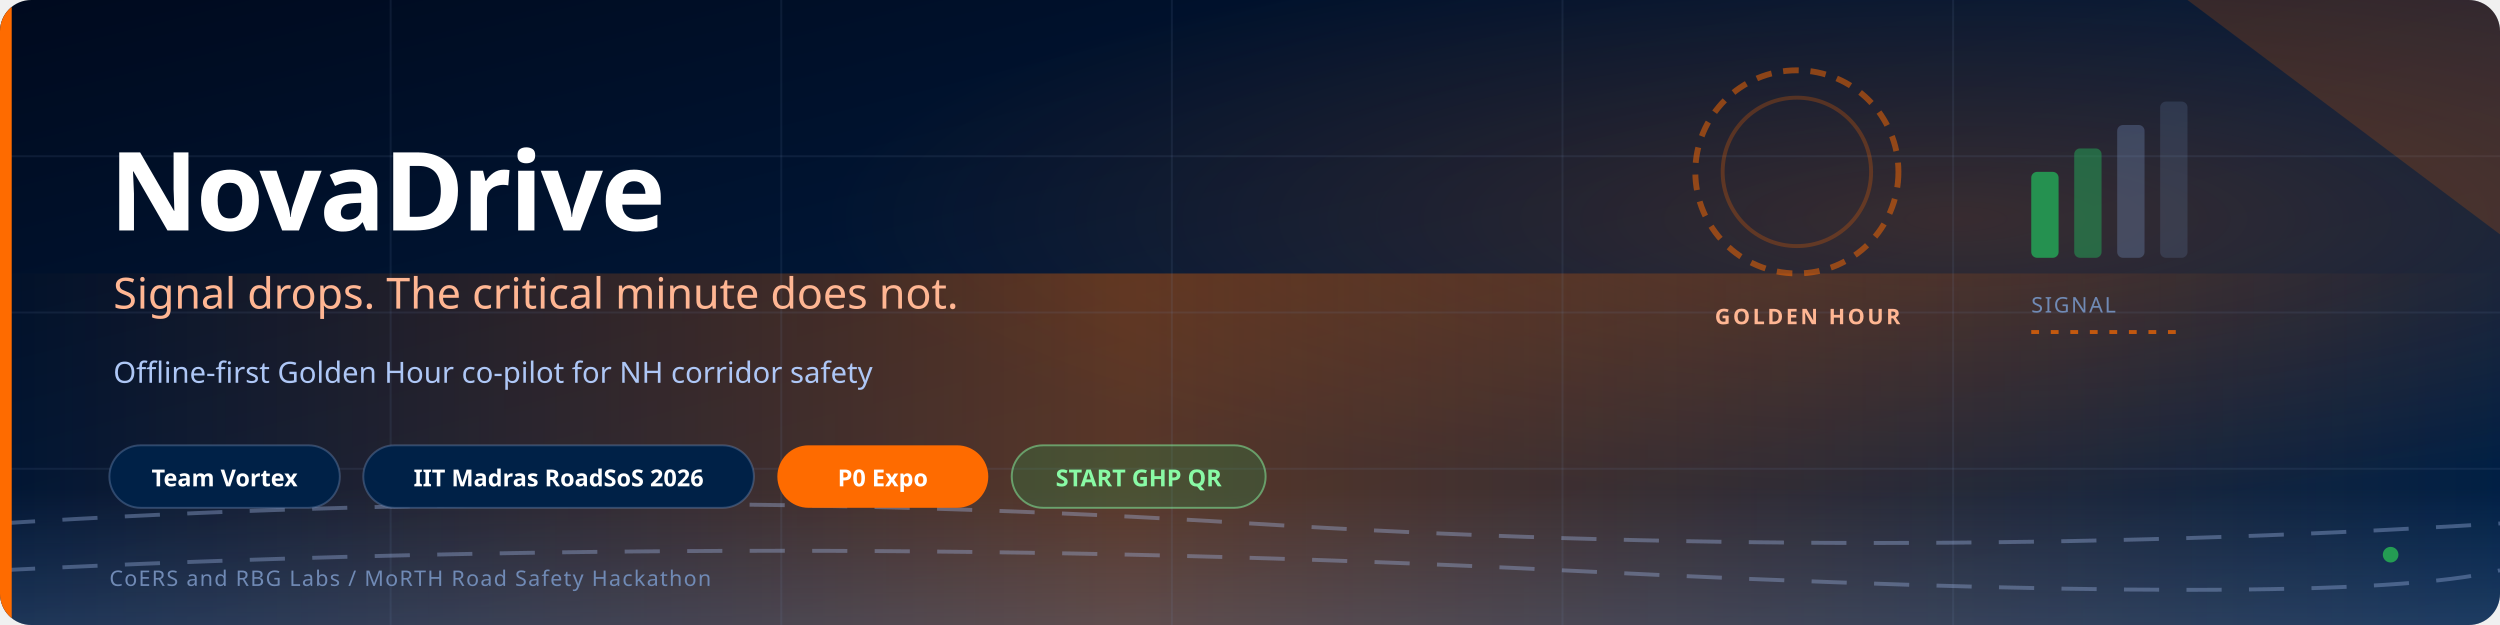
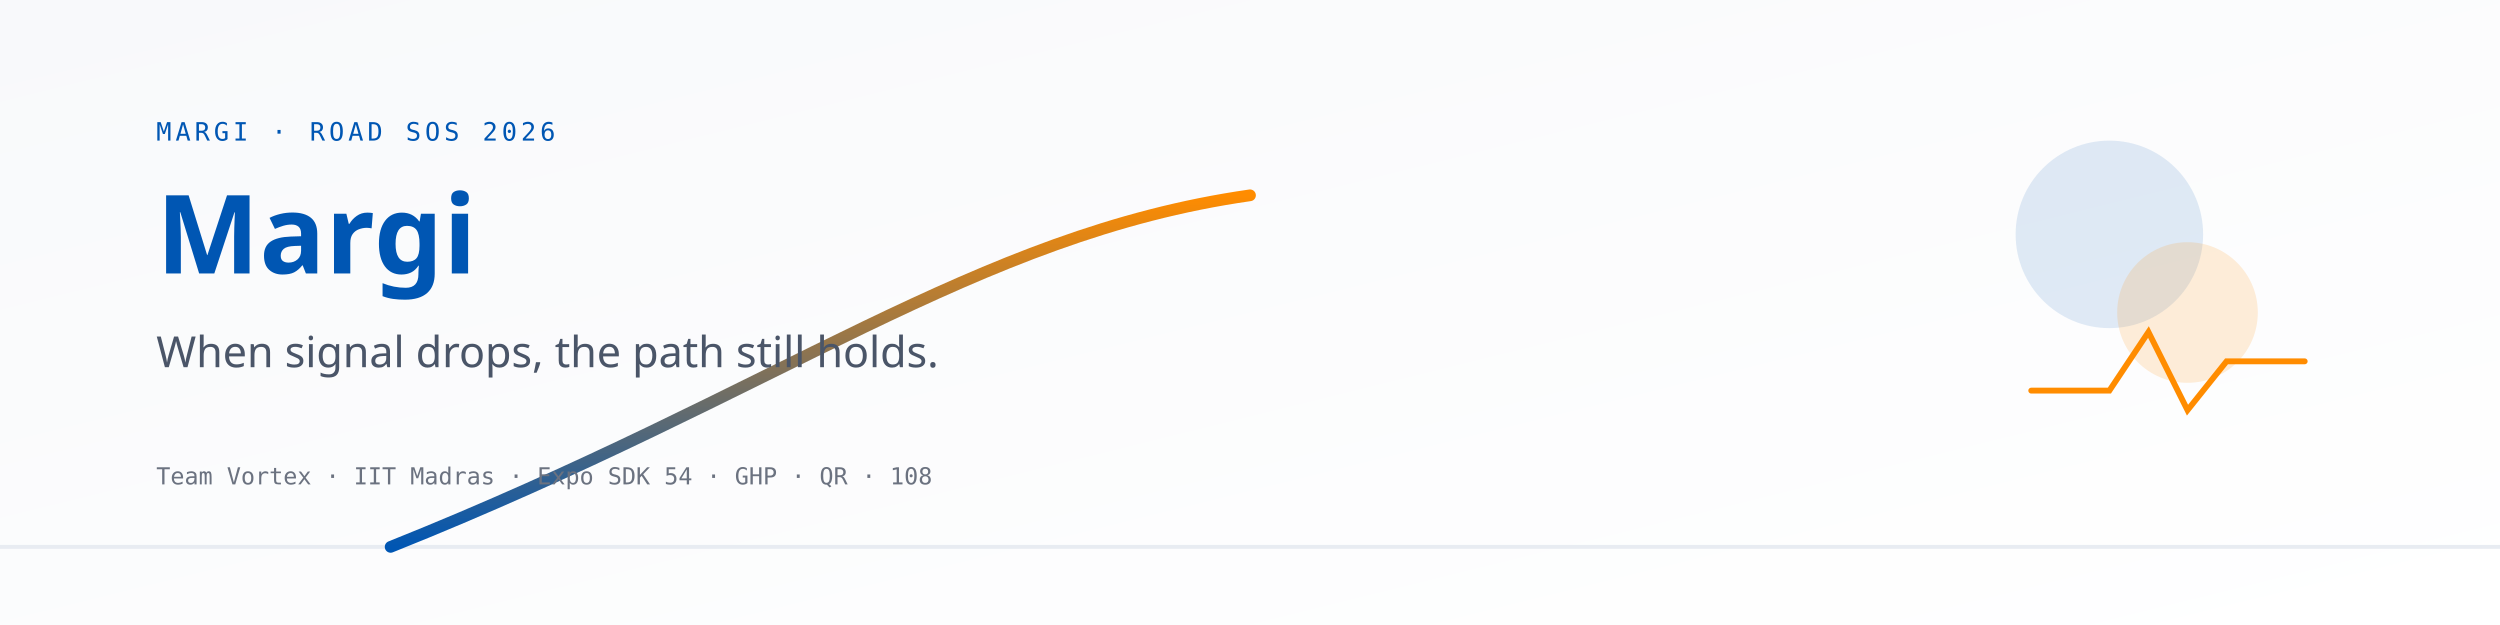
- <svg xmlns="http://www.w3.org/2000/svg" width="1280" height="320" viewBox="0 0 1280 320">
+ <svg xmlns="http://www.w3.org/2000/svg" width="1280" height="320" viewBox="0 0 1280 320" role="img" aria-label="Margi — When signal drops, the path still holds.">
  <defs>
-     <linearGradient id="bg" x1="0%" y1="0%" x2="100%" y2="100%">
-       <stop offset="0%" stop-color="#000a1e" />
-       <stop offset="55%" stop-color="#001a3d" />
-       <stop offset="100%" stop-color="#002147" />
+     <linearGradient id="bg" x1="0" y1="0" x2="1" y2="1">
+       <stop offset="0%" stop-color="#f8f9fb" />
+       <stop offset="100%" stop-color="#ffffff" />
    </linearGradient>
-     <linearGradient id="glow" x1="0%" y1="50%" x2="100%" y2="50%">
-       <stop offset="0%" stop-color="#fe6b00" stop-opacity="0" />
-       <stop offset="45%" stop-color="#fe6b00" stop-opacity="0.35" />
-       <stop offset="100%" stop-color="#fe6b00" stop-opacity="0" />
+     <linearGradient id="pathGrad" x1="0" y1="1" x2="0" y2="0">
+       <stop offset="0%" stop-color="#0056b3" />
+       <stop offset="100%" stop-color="#ff8c00" />
    </linearGradient>
-     <linearGradient id="road" x1="0%" y1="0%" x2="0%" y2="100%">
-       <stop offset="0%" stop-color="#708ab5" stop-opacity="0" />
-       <stop offset="100%" stop-color="#708ab5" stop-opacity="0.25" />
-     </linearGradient>
-     <radialGradient id="orb" cx="78%" cy="35%" r="45%">
-       <stop offset="0%" stop-color="#fe6b00" stop-opacity="0.22" />
-       <stop offset="100%" stop-color="#fe6b00" stop-opacity="0" />
-     </radialGradient>
-     <clipPath id="frame">
-       <rect width="1280" height="320" rx="16" />
-     </clipPath>
+     <style>
+       .mono { font-family: Consolas, 'JetBrains Mono', monospace; }
+       .display { font-family: 'Segoe UI', system-ui, sans-serif; }
+     </style>
  </defs>
-   <g clip-path="url(#frame)">
-     <rect width="1280" height="320" fill="url(#bg)" />
-     <rect width="1280" height="320" fill="url(#orb)" />
-     <rect y="140" width="1280" height="180" fill="url(#glow)" />
-     <g stroke="#708ab5" stroke-opacity="0.12" stroke-width="1">
-       <line x1="0" y1="80" x2="1280" y2="80" />
-       <line x1="0" y1="160" x2="1280" y2="160" />
-       <line x1="0" y1="240" x2="1280" y2="240" />
-       <line x1="200" y1="0" x2="200" y2="320" />
-       <line x1="400" y1="0" x2="400" y2="320" />
-       <line x1="600" y1="0" x2="600" y2="320" />
-       <line x1="800" y1="0" x2="800" y2="320" />
-       <line x1="1000" y1="0" x2="1000" y2="320" />
-     </g>
-     <g fill="none" stroke="#aec7f6" stroke-opacity="0.35" stroke-width="2" stroke-dasharray="18 14">
-       <path d="M0 268 Q320 248 640 268 T1280 268" />
-       <path d="M0 292 Q400 272 800 292 T1280 292" />
-     </g>
-     <rect y="250" width="1280" height="70" fill="url(#road)" />
-     <rect x="0" y="0" width="6" height="320" fill="#fe6b00" />
-     <path d="M1180 0 L1280 0 L1280 120 L1120 0 Z" fill="#fe6b00" opacity="0.18" />
-     <g transform="translate(1040 52)">
-       <rect x="0" y="36" width="14" height="44" rx="3" fill="#249c53" opacity="0.9" />
-       <rect x="22" y="24" width="14" height="56" rx="3" fill="#249c53" opacity="0.55" />
-       <rect x="44" y="12" width="14" height="68" rx="3" fill="#708ab5" opacity="0.35" />
-       <rect x="66" y="0" width="14" height="80" rx="3" fill="#708ab5" opacity="0.2" />
-       <text x="0" y="108" fill="#708ab5" font-family="Segoe UI, system-ui, sans-serif" font-size="11" letter-spacing="0.08em">SIGNAL</text>
-       <line x1="0" y1="118" x2="80" y2="118" stroke="#fe6b00" stroke-width="2" stroke-dasharray="4 6" opacity="0.7" />
-     </g>
-     <g transform="translate(920 88)">
-       <circle cx="0" cy="0" r="52" fill="none" stroke="#fe6b00" stroke-width="3" stroke-opacity="0.5" stroke-dasharray="8 6" />
-       <circle cx="0" cy="0" r="38" fill="none" stroke="#fe6b00" stroke-width="2" stroke-opacity="0.25" />
-       <text x="-42" y="78" fill="#ffb693" font-family="Segoe UI, system-ui, sans-serif" font-size="11" font-weight="600" letter-spacing="0.12em">GOLDEN HOUR</text>
-     </g>
-     <text x="56" y="118" fill="#ffffff" font-family="Segoe UI, system-ui, sans-serif" font-size="56" font-weight="700" letter-spacing="-0.02em">NovaDrive</text>
-     <text x="58" y="158" fill="#ffb693" font-family="Segoe UI, system-ui, sans-serif" font-size="22" font-weight="500">Signal drops. The critical minute does not.</text>
-     <text x="58" y="196" fill="#aec7f6" font-family="Segoe UI, system-ui, sans-serif" font-size="15">Offline-first Golden Hour co-pilot for NH corridor safety</text>
-     <g transform="translate(56 228)">
-       <rect width="118" height="32" rx="16" fill="#002147" stroke="#708ab5" stroke-opacity="0.4" />
-       <text x="59" y="21" text-anchor="middle" fill="#ffffff" font-family="Segoe UI, system-ui, sans-serif" font-size="12" font-weight="600">Team Vortex</text>
-     </g>
-     <g transform="translate(186 228)">
-       <rect width="200" height="32" rx="16" fill="#002147" stroke="#708ab5" stroke-opacity="0.4" />
-       <text x="100" y="21" text-anchor="middle" fill="#ffffff" font-family="Segoe UI, system-ui, sans-serif" font-size="12" font-weight="600">IIT Madras RoadSoS 2026</text>
-     </g>
-     <g transform="translate(398 228)">
-       <rect width="108" height="32" rx="16" fill="#fe6b00" />
-       <text x="54" y="21" text-anchor="middle" fill="#ffffff" font-family="Segoe UI, system-ui, sans-serif" font-size="12" font-weight="700">P0 Expo</text>
-     </g>
-     <g transform="translate(518 228)">
-       <rect width="130" height="32" rx="16" fill="#249c53" fill-opacity="0.25" stroke="#89faa5" stroke-opacity="0.5" />
-       <text x="65" y="21" text-anchor="middle" fill="#89faa5" font-family="Segoe UI, system-ui, sans-serif" font-size="12" font-weight="600">START GHP QR</text>
-     </g>
-     <circle cx="1224" cy="284" r="4" fill="#249c53" />
-     <text x="56" y="300" fill="#708ab5" font-family="Segoe UI, system-ui, sans-serif" font-size="11" letter-spacing="0.06em">CoERS and RBG Labs / MoRTH Road Safety Hackathon</text>
-   </g>
+   <rect width="1280" height="320" fill="url(#bg)" />
+   <path d="M0 280 L1280 280" stroke="#e8ecf2" stroke-width="2" />
+   <path d="M200 280 C400 200 500 120 640 100" stroke="url(#pathGrad)" stroke-width="6" fill="none" stroke-linecap="round" />
+   <text x="80" y="72" class="mono" font-size="13" fill="#0056b3" letter-spacing="2">MARGI · ROAD SOS 2026</text>
+   <text x="80" y="140" class="display" font-size="56" font-weight="700" fill="#0056b3">Margi</text>
+   <text x="80" y="188" class="display" font-size="22" fill="#4a5568">When signal drops, the path still holds.</text>
+   <text x="80" y="248" class="mono" font-size="12" fill="#6b7280">Team Vortex · IIT Madras · Expo SDK 54 · GHP · QR · 108</text>
+   <circle cx="1080" cy="120" r="48" fill="#0056b3" opacity="0.12" />
+   <circle cx="1120" cy="160" r="36" fill="#ff8c00" opacity="0.15" />
+   <path d="M1040 200 H1080 L1100 170 L1120 210 L1140 185 H1180" stroke="#ff8c00" stroke-width="3" fill="none" stroke-linecap="round" />
</svg>
